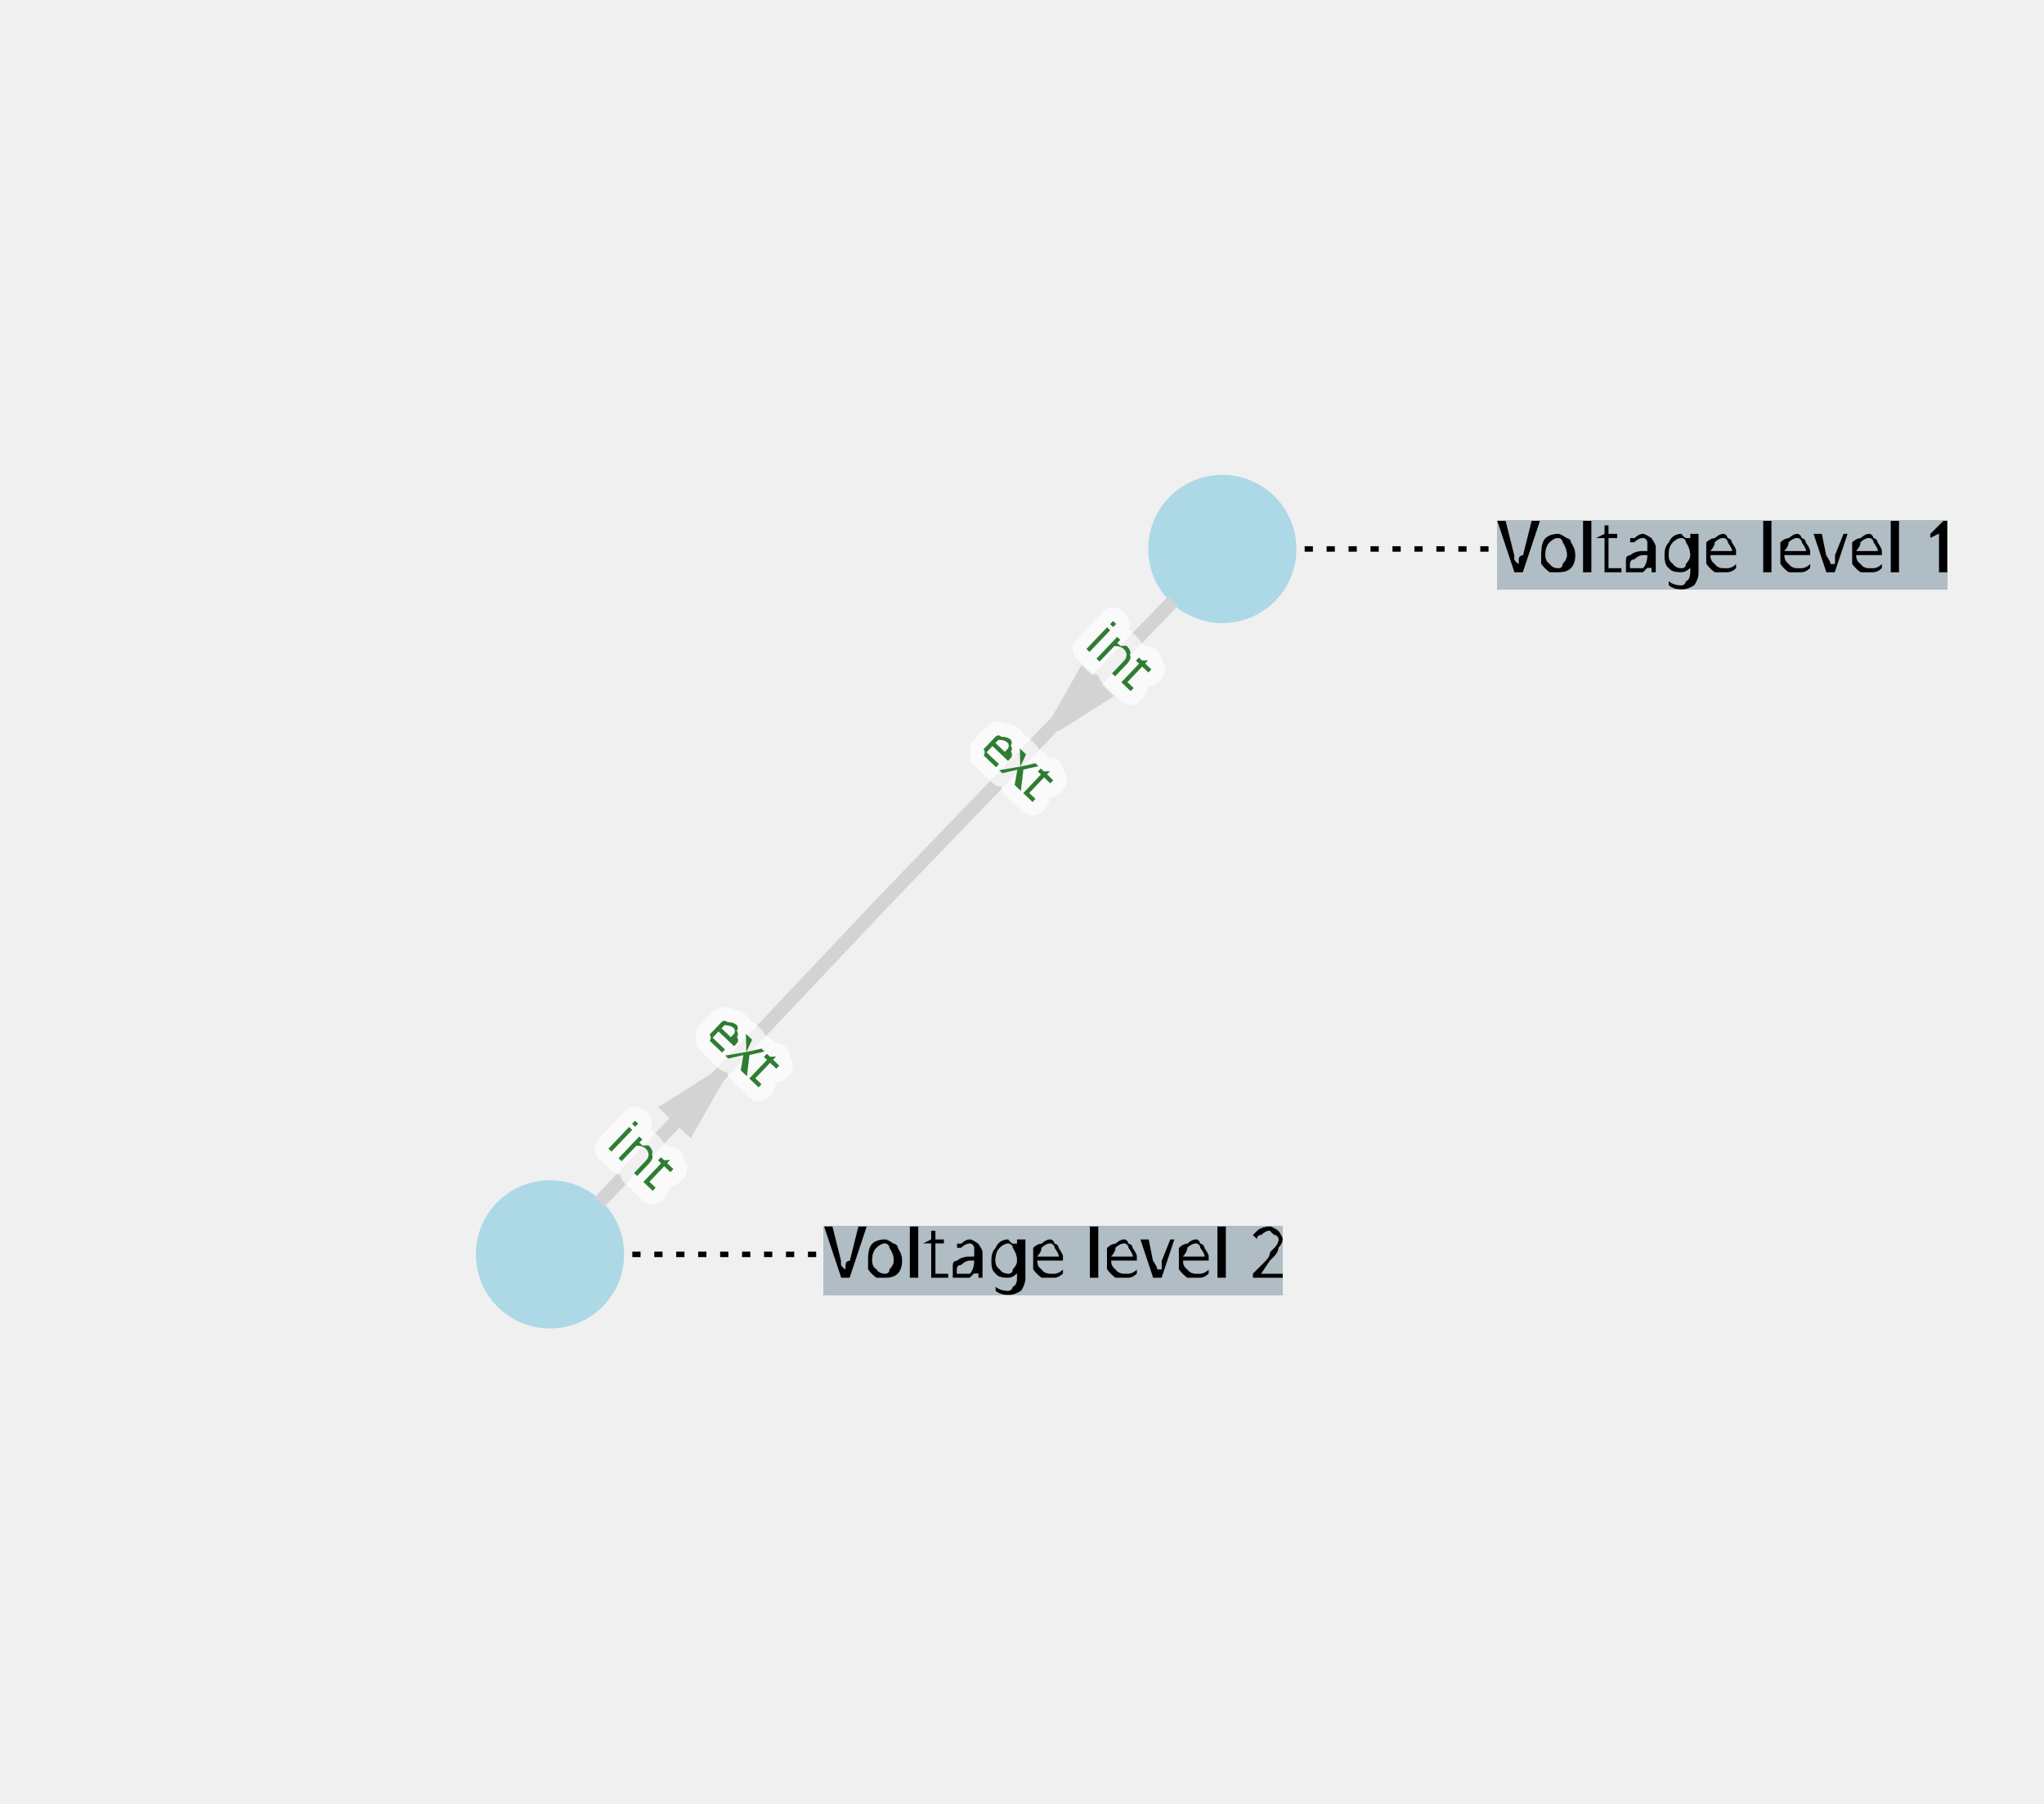
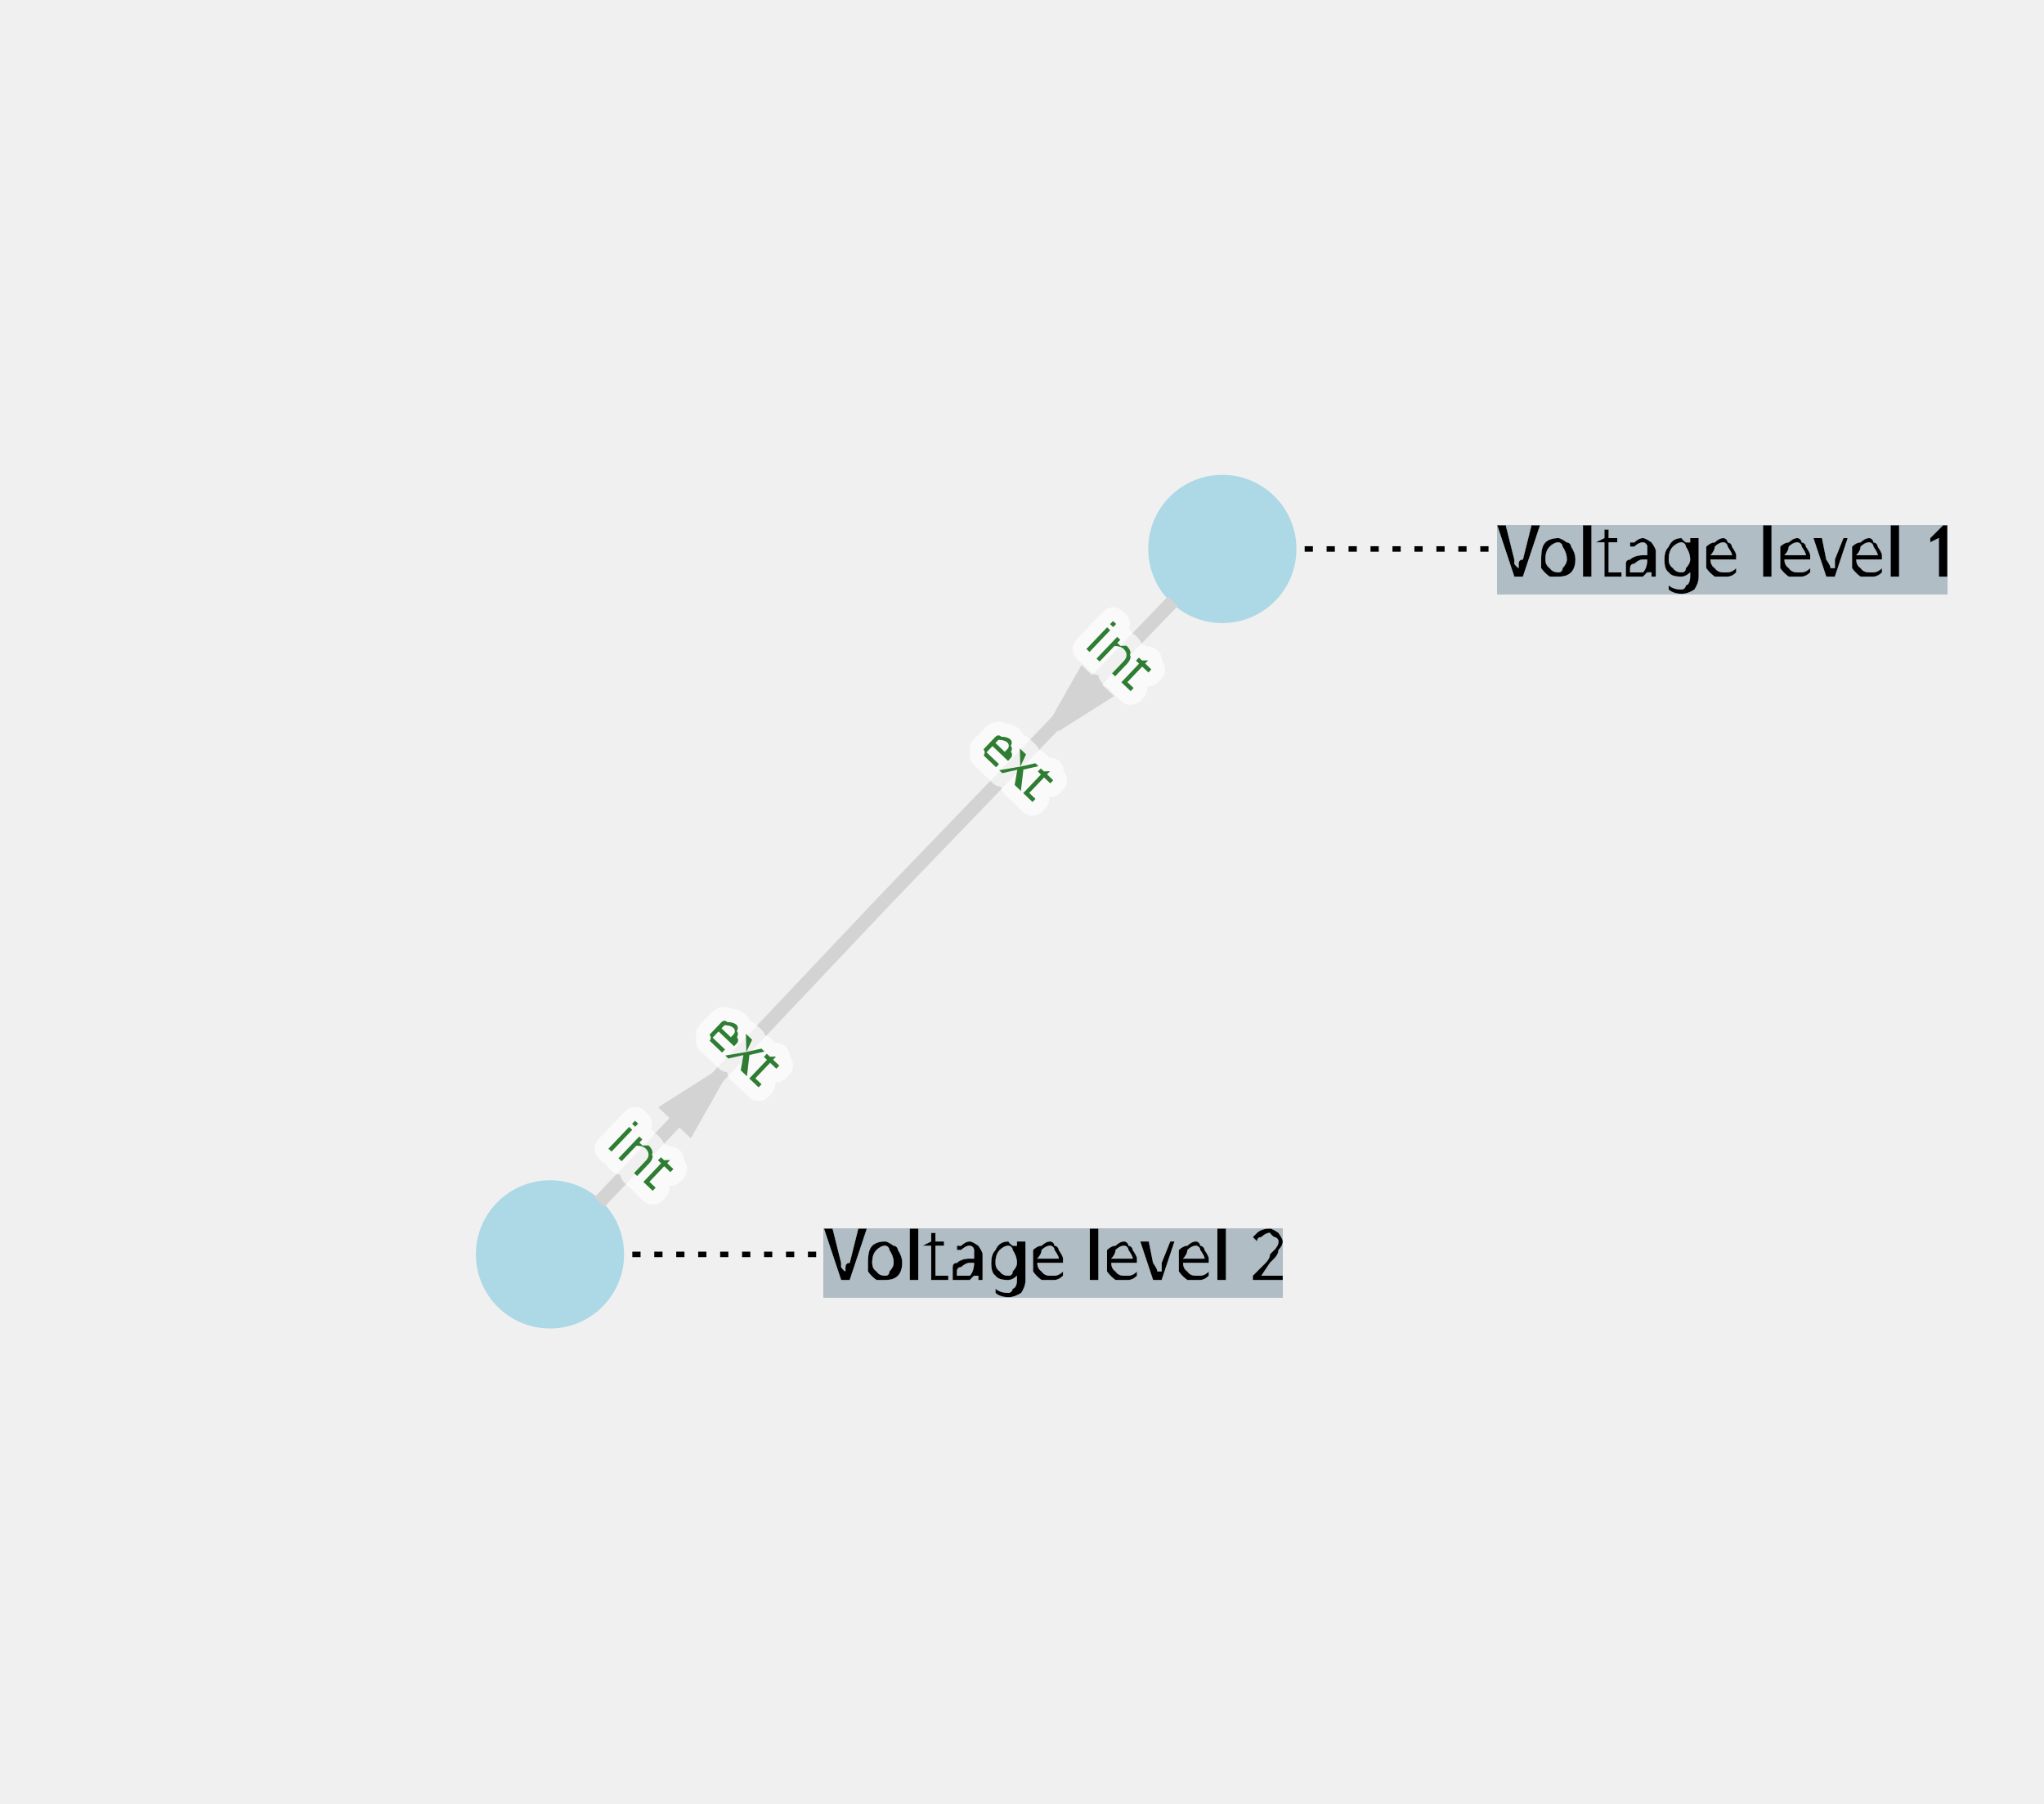
<svg xmlns="http://www.w3.org/2000/svg" width="800.00" height="705.66" viewBox="-2.85 -2.89 7.44 6.57">
  <style>
.nad-branch-edges polyline, .nad-branch-edges path {stroke: var(--nad-vl-color, lightgrey); stroke-width: 0.05; fill: none}
.nad-branch-edges circle {stroke: var(--nad-vl-color, lightgrey); stroke-width: 0.05; fill: none}
.nad-3wt-edges polyline {stroke: var(--nad-vl-color, lightgrey); stroke-width: 0.05; fill: none}
.nad-text-edges {stroke: black; stroke-width: 0.02; stroke-dasharray: .03,.05}
.nad-branch-edges .nad-disconnected polyline {stroke-dasharray: .1,.1}
.nad-vl-nodes circle, .nad-vl-nodes path {fill: var(--nad-vl-color, lightblue)}
.nad-vl-nodes circle.nad-unknown-busnode {stroke: lightgrey; stroke-width: 0.05; stroke-dasharray: .05,.05; fill: none}
.nad-hvdc-edge polyline.nad-hvdc {stroke: grey; stroke-width: 0.2}
.nad-3wt-nodes circle {stroke: var(--nad-vl-color, lightgrey); stroke-width: 0.05; fill: none}
.nad-state-out .nad-arrow-in {visibility: hidden}
.nad-state-in .nad-arrow-out {visibility: hidden}
.nad-active path {stroke: none; fill: #546e7a}
.nad-active {visibility: visible}
.nad-reactive {visibility: hidden}
.nad-reactive path {stroke: none; fill: #0277bd}
.nad-text-background {flood-color: #90a4aeaa}
- .nad-text-nodes {font: 0.25px "Verdana"; fill: black}
+ .nad-text-nodes {font: 0.25px "Verdana"; fill: black; dominant-baseline: central}
.nad-edge-infos text {font: 0.2px "Verdana"; dominant-baseline:middle; stroke: #FFFFFFAA; stroke-width: 0.1; stroke-linejoin:round; paint-order: stroke}
.nad-edge-infos .nad-state-in text {fill: #b71c1c}
.nad-edge-infos .nad-state-out text {fill: #2e7d32}
.nad-vl0to30 {--nad-vl-color: #AFB42B}
.nad-vl30to50 {--nad-vl-color: #EF9A9A}
.nad-vl50to70 {--nad-vl-color: #9C27B0}
.nad-vl70to120 {--nad-vl-color: #E65100}
.nad-vl120to180 {--nad-vl-color: #00ACC1}
.nad-vl180to300 {--nad-vl-color: #2E7D32}
.nad-vl300to500 {--nad-vl-color: #D32F2F}
.nad-branch-edges .nad-overload polyline, .nad-branch-edges .nad-overload path {animation: line-blink 3s infinite}
.nad-vl-nodes .nad-overvoltage {animation: node-over-blink 3s infinite}
.nad-vl-nodes .nad-undervoltage {animation: node-under-blink 3s infinite}

@keyframes line-blink {
  0%, 80%, 100% {stroke: var(--nad-vl-color, black); stroke-width: 0.05}
  40% {stroke: #FFEB3B; stroke-width: 0.15}
}
@keyframes node-over-blink {
  0%, 80%, 100% {stroke: white; stroke-width: 0}
  40% {stroke: #ff5722; stroke-width: 0.15}
}
@keyframes node-under-blink {
  0%, 80%, 100% {stroke: white; stroke-width: 0}
  40% {stroke: #00BCD4; stroke-width: 0.15}
}
</style>
  <defs>
    <filter id="textBgFilter" x="0" y="0" width="1" height="1">
      <feFlood class="nad-text-background" />
      <feComposite in="SourceGraphic" operator="over" />
    </filter>
  </defs>
  <g class="nad-vl-nodes">
    <g transform="translate(1.60,-0.89)" id="0" class="nad-vl300to500">
      <circle r="0.27" id="1" />
    </g>
    <g transform="translate(-0.85,1.68)" id="2" class="nad-vl300to500">
      <circle r="0.27" id="3" />
    </g>
  </g>
  <g class="nad-branch-edges">
    <g id="4">
      <g class="nad-vl300to500">
        <polyline points="1.42,-0.70 0.37,0.39" />
        <g class="nad-edge-infos" transform="translate(1.06,-0.32)">
          <g class="nad-state-out">
            <g transform="rotate(-136.40)">
              <path class="nad-arrow-in" d="M-0.2 -0.1 H0.2 L0 0.1z" />
              <path class="nad-arrow-out" d="M-0.05 0.1 H0.05 L0 -0.1z" />
            </g>
            <text transform="rotate(43.60)" y="0.29" style="text-anchor:middle">ext</text>
            <text transform="rotate(43.60)" y="-0.25" style="text-anchor:middle">int</text>
          </g>
        </g>
      </g>
      <g class="nad-vl300to500">
        <polyline points="-0.67,1.49 0.37,0.39" />
        <g class="nad-edge-infos" transform="translate(-0.31,1.11)">
          <g class="nad-state-out">
            <g transform="rotate(43.60)">
              <path class="nad-arrow-in" d="M-0.2 -0.1 H0.2 L0 0.1z" />
              <path class="nad-arrow-out" d="M-0.05 0.1 H0.05 L0 -0.1z" />
            </g>
            <text transform="rotate(43.60)" y="-0.25" style="text-anchor:middle">ext</text>
            <text transform="rotate(43.60)" y="0.29" style="text-anchor:middle">int</text>
          </g>
        </g>
      </g>
    </g>
  </g>
  <g class="nad-text-edges">
    <polyline id="0_edge" points="1.90,-0.89 2.60,-0.89" />
    <polyline id="2_edge" points="-0.55,1.68 0.15,1.68" />
  </g>
  <g class="nad-text-nodes">
-     <text filter="url(#textBgFilter)" y="-0.89" style="dominant-baseline:middle" x="2.60">Voltage level 1</text>
-     <text filter="url(#textBgFilter)" y="1.68" style="dominant-baseline:middle" x="0.15">Voltage level 2</text>
+     <text filter="url(#textBgFilter)" y="-0.89" x="2.60">Voltage level 1</text>
+     <text filter="url(#textBgFilter)" y="1.68" x="0.15">Voltage level 2</text>
  </g>
</svg>
